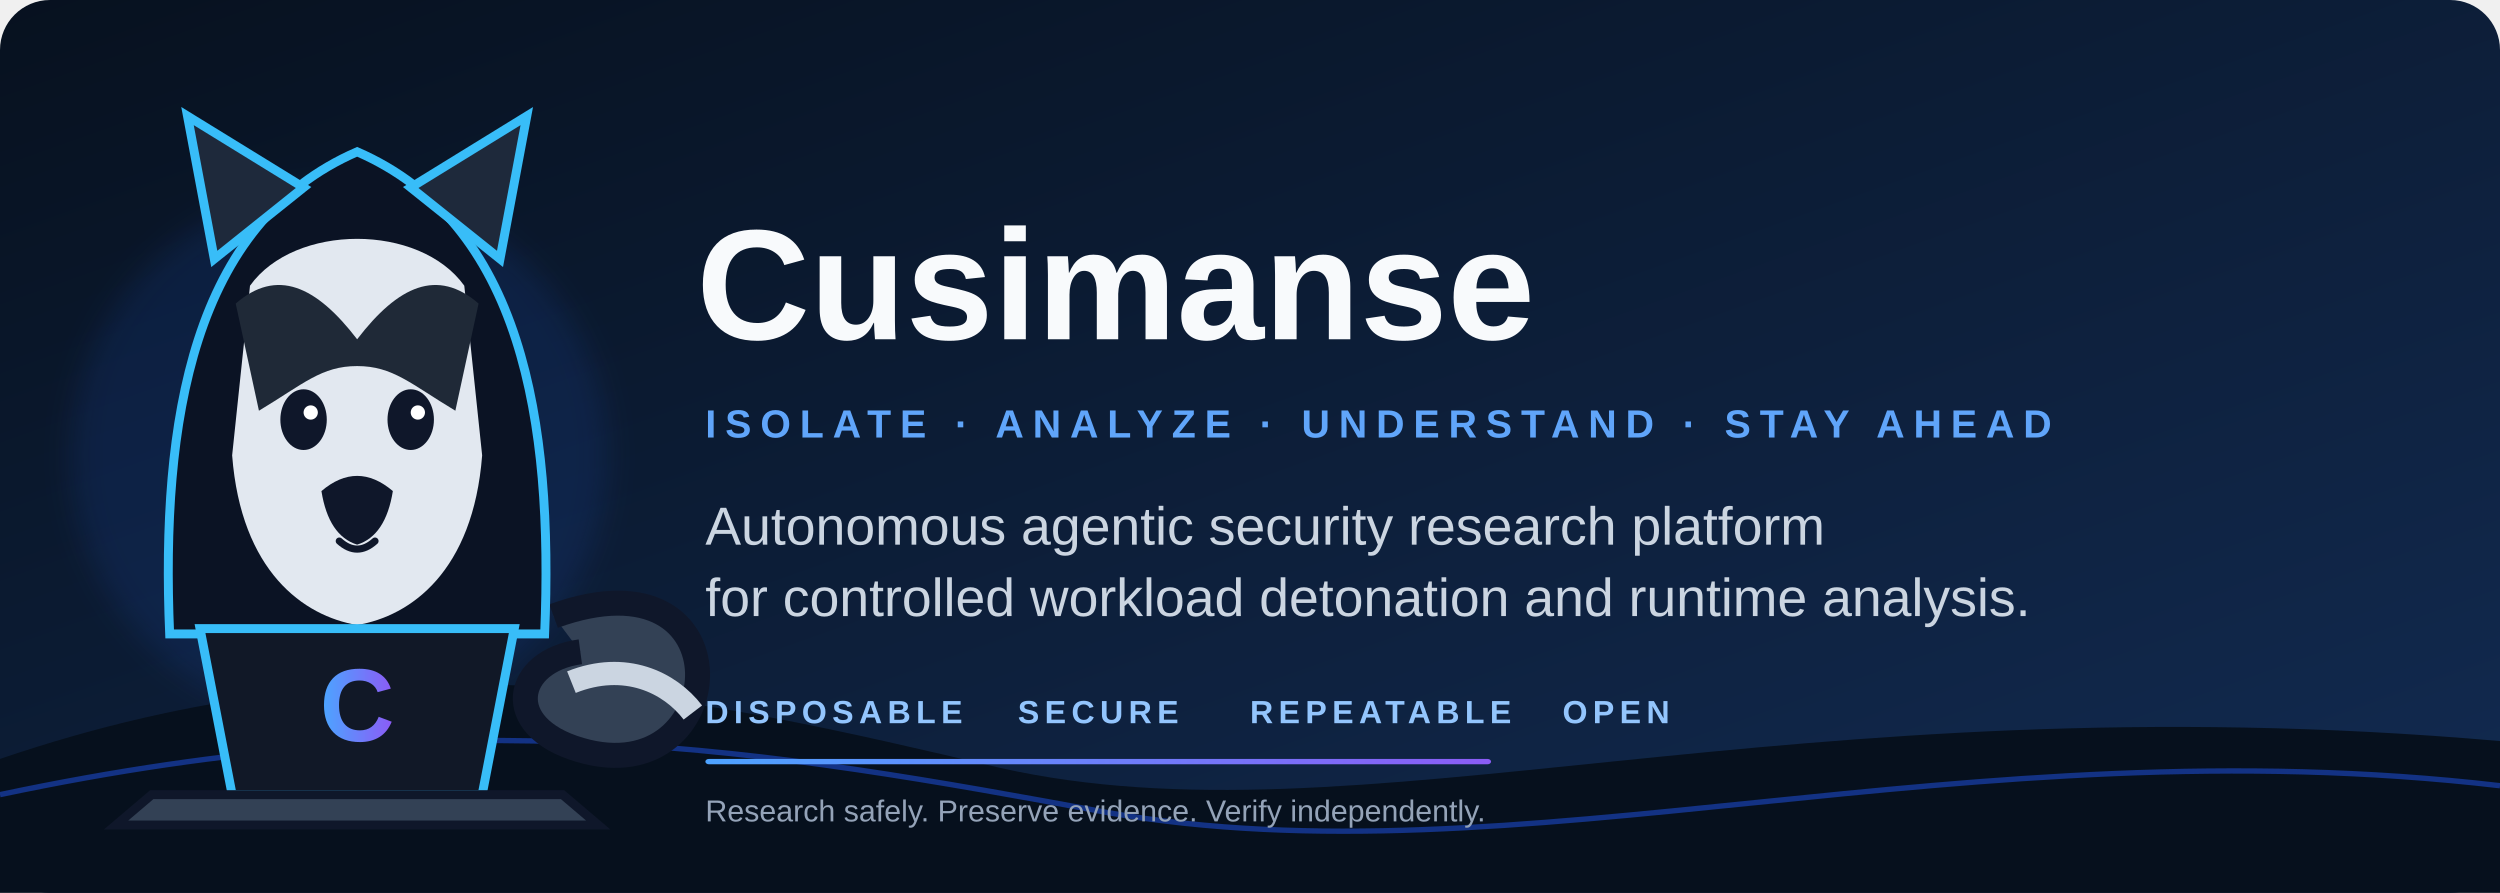
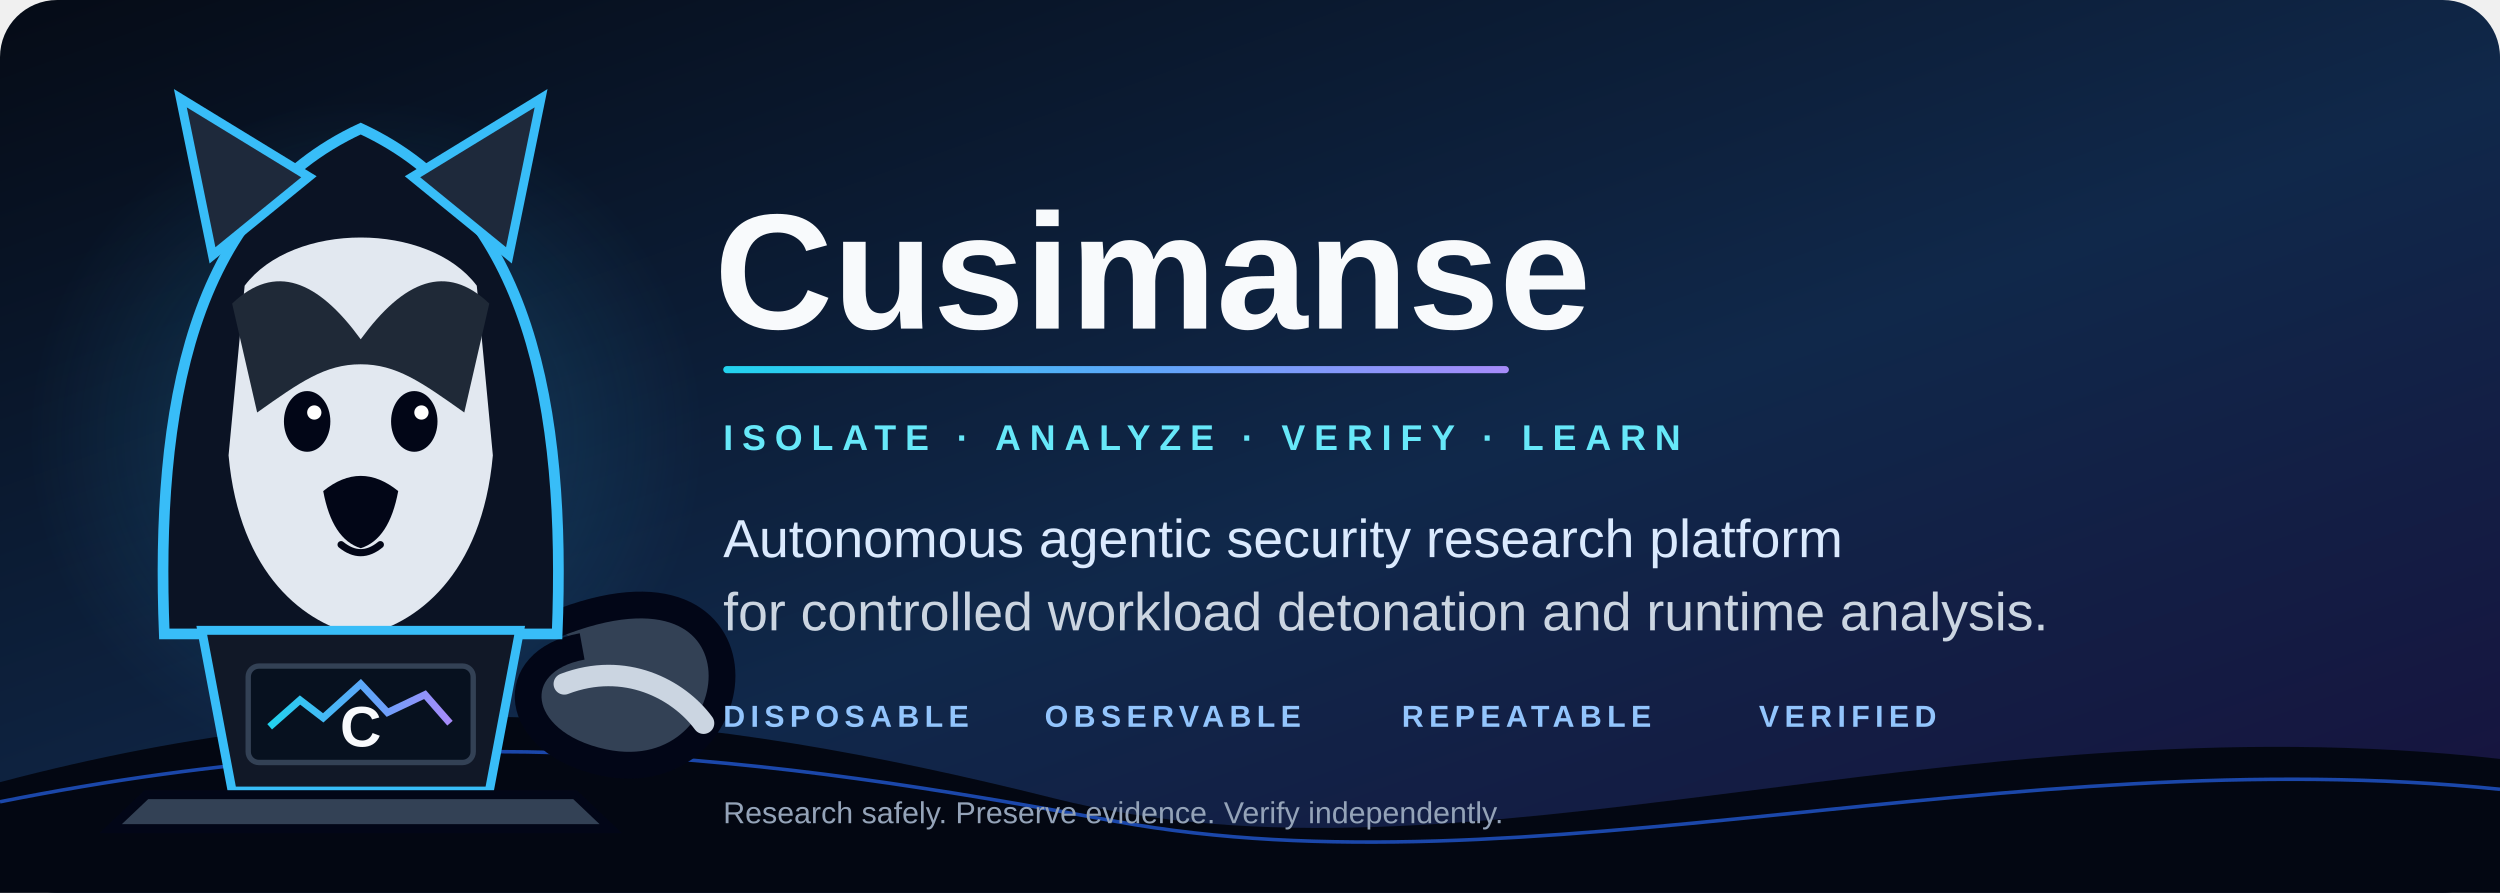
<svg xmlns="http://www.w3.org/2000/svg" width="1400" height="500" viewBox="0 0 1400 500" role="img" aria-labelledby="title desc">
  <defs>
    <linearGradient id="bg" x1="0" y1="0" x2="1" y2="1">
-       <stop offset="0" stop-color="#07111f" />
-       <stop offset="1" stop-color="#122b52" />
+       <stop stop-color="#050b16" />
+       <stop offset=".55" stop-color="#10284a" />
+       <stop offset="1" stop-color="#17113d" />
    </linearGradient>
-     <linearGradient id="glow" x1="0" y1="0" x2="1" y2="0">
-       <stop offset="0" stop-color="#4da3ff" />
-       <stop offset="1" stop-color="#8b5cf6" />
+     <linearGradient id="accent" x1="0" y1="0" x2="1" y2="0">
+       <stop stop-color="#22d3ee" />
+       <stop offset=".55" stop-color="#60a5fa" />
+       <stop offset="1" stop-color="#a78bfa" />
    </linearGradient>
-     <filter id="shadow">
-       <feGaussianBlur stdDeviation="8" />
-     </filter>
+     <radialGradient id="halo">
+       <stop stop-color="#38bdf8" stop-opacity=".22" />
+       <stop offset="1" stop-color="#38bdf8" stop-opacity="0" />
+     </radialGradient>
  </defs>
-   <rect width="1400" height="500" rx="28" fill="url(#bg)" />
-   <circle cx="190" cy="255" r="150" fill="#2563eb" opacity=".12" filter="url(#shadow)" />
-   <path d="M0 425 C220 350 390 390 560 430 C760 475 1000 380 1400 415 V500 H0Z" fill="#06101d" />
-   <path d="M0 445 C260 390 430 420 620 455 C850 495 1100 405 1400 440" fill="none" stroke="#1d4ed8" stroke-width="3" opacity=".55" />
-   <path d="M310 345 C420 305 410 445 325 420 C280 407 288 370 325 365" fill="#334155" stroke="#0f172a" stroke-width="14" />
-   <path d="M320 382 C350 370 375 382 388 399" fill="none" stroke="#cbd5e1" stroke-width="13" />
-   <path d="M95 355 C90 235 108 125 200 85 C292 125 310 235 305 355 Z" fill="#0b1324" stroke="#38bdf8" stroke-width="5" />
-   <path d="M120 145 L105 65 L170 105 Z" fill="#1e293b" stroke="#38bdf8" stroke-width="5" />
-   <path d="M230 105 L295 65 L280 145 Z" fill="#1e293b" stroke="#38bdf8" stroke-width="5" />
-   <path d="M140 160 C165 125 235 125 260 160 L270 255 C265 320 230 345 200 350 C170 345 135 320 130 255Z" fill="#e2e8f0" />
-   <path d="M132 170 C155 150 177 160 200 190 C223 160 245 150 268 170 L255 230 C230 215 220 205 200 205 C180 205 170 215 145 230Z" fill="#1f2937" />
-   <ellipse cx="170" cy="235" rx="13" ry="17" fill="#0f172a" />
-   <ellipse cx="230" cy="235" rx="13" ry="17" fill="#0f172a" />
-   <circle cx="174" cy="231" r="4" fill="#fff" />
-   <circle cx="234" cy="231" r="4" fill="#fff" />
-   <path d="M180 275 Q200 258 220 275 Q216 300 200 305 Q184 300 180 275Z" fill="#0f172a" />
-   <path d="M190 303 Q200 312 210 303" fill="none" stroke="#0f172a" stroke-width="4" stroke-linecap="round" />
-   <path d="M112 352 L288 352 L270 445 L130 445Z" fill="#111827" stroke="#38bdf8" stroke-width="5" />
-   <path d="M85 445 H315 L335 462 H65Z" fill="#334155" stroke="#0f172a" stroke-width="5" />
-   <text x="200" y="415" text-anchor="middle" font-family="Arial, sans-serif" font-size="58" font-weight="800" fill="url(#glow)">C</text>
-   <text x="390" y="190" font-family="Arial, Helvetica, sans-serif" font-size="88" font-weight="800" fill="#f8fafc">Cusimanse</text>
-   <text x="395" y="245" font-family="Arial, Helvetica, sans-serif" font-size="22" font-weight="700" letter-spacing="5" fill="#60a5fa">ISOLATE · ANALYZE · UNDERSTAND · STAY AHEAD</text>
-   <text x="395" y="305" font-family="Arial, Helvetica, sans-serif" font-size="30" fill="#cbd5e1">Autonomous agentic security research platform</text>
-   <text x="395" y="345" font-family="Arial, Helvetica, sans-serif" font-size="30" fill="#cbd5e1">for controlled workload detonation and runtime analysis.</text>
-   <g font-family="Arial, Helvetica, sans-serif" font-size="18" font-weight="700" letter-spacing="3" fill="#93c5fd">
-     <text x="395" y="405">DISPOSABLE</text>
-     <text x="570" y="405">SECURE</text>
-     <text x="700" y="405">REPEATABLE</text>
-     <text x="875" y="405">OPEN</text>
+   <rect width="1400" height="500" rx="32" fill="url(#bg)" />
+   <circle cx="205" cy="245" r="190" fill="url(#halo)" />
+   <path d="M0 438 C220 380 390 397 590 447 C820 505 1090 390 1400 425 V500 H0Z" fill="#030712" />
+   <path d="M0 449 C250 399 430 424 625 460 C855 502 1125 414 1400 442" fill="none" stroke="#2563eb" stroke-width="2" opacity=".7" />
+   <path d="M310 350 C438 298 424 445 338 427 C286 416 282 370 326 362" fill="#334155" stroke="#020617" stroke-width="15" />
+   <path d="M316 383 C350 370 380 386 394 405" fill="none" stroke="#cbd5e1" stroke-width="12" stroke-linecap="round" />
+   <path d="M92 355 C87 228 107 116 202 72 C297 116 317 228 312 355Z" fill="#0b1324" stroke="#38bdf8" stroke-width="6" />
+   <path d="M119 143 L101 55 L173 99Z" fill="#1e293b" stroke="#38bdf8" stroke-width="5" />
+   <path d="M231 99 L303 55 L285 143Z" fill="#1e293b" stroke="#38bdf8" stroke-width="5" />
+   <path d="M137 160 C164 124 240 124 267 160 L276 255 C270 322 233 350 202 356 C171 350 134 322 128 255Z" fill="#e2e8f0" />
+   <path d="M130 170 C154 147 178 157 202 190 C226 157 250 147 274 170 L260 231 C236 214 222 204 202 204 C182 204 168 214 144 231Z" fill="#1f2937" />
+   <ellipse cx="172" cy="236" rx="13" ry="17" fill="#020617" />
+   <ellipse cx="232" cy="236" rx="13" ry="17" fill="#020617" />
+   <circle cx="176" cy="231" r="4" fill="#fff" />
+   <circle cx="236" cy="231" r="4" fill="#fff" />
+   <path d="M181 275 Q202 258 223 275 Q218 302 202 307 Q186 302 181 275Z" fill="#020617" />
+   <path d="M191 305 Q202 314 213 305" fill="none" stroke="#020617" stroke-width="4" stroke-linecap="round" />
+   <path d="M113 353 H291 L274 443 H130Z" fill="#111827" stroke="#38bdf8" stroke-width="5" />
+   <rect x="139" y="373" width="126" height="54" rx="6" fill="#07111f" stroke="#334155" stroke-width="3" />
+   <path d="M151 407 L168 392 L181 402 L202 383 L217 399 L238 389 L252 405" fill="none" stroke="url(#accent)" stroke-width="4" />
+   <path d="M82 445 H322 L342 464 H62Z" fill="#334155" stroke="#020617" stroke-width="5" />
+   <text x="202" y="418" text-anchor="middle" font-family="Arial,sans-serif" font-size="32" font-weight="800" fill="#f8fafc">C</text>
+   <text x="400" y="184" font-family="Arial,Helvetica,sans-serif" font-size="92" font-weight="800" fill="#f8fafc">Cusimanse</text>
+   <rect x="405" y="205" width="440" height="4" rx="2" fill="url(#accent)" />
+   <text x="405" y="252" font-family="Arial,Helvetica,sans-serif" font-size="20" font-weight="700" letter-spacing="5" fill="#67e8f9">ISOLATE · ANALYZE · VERIFY · LEARN</text>
+   <text x="405" y="312" font-family="Arial,Helvetica,sans-serif" font-size="30" fill="#dbeafe">Autonomous agentic security research platform</text>
+   <text x="405" y="353" font-family="Arial,Helvetica,sans-serif" font-size="30" fill="#cbd5e1">for controlled workload detonation and runtime analysis.</text>
+   <g font-family="Arial,Helvetica,sans-serif" font-size="17" font-weight="700" letter-spacing="3" fill="#93c5fd">
+     <text x="405" y="407">DISPOSABLE</text>
+     <text x="585" y="407">OBSERVABLE</text>
+     <text x="785" y="407">REPEATABLE</text>
+     <text x="985" y="407">VERIFIED</text>
  </g>
-   <rect x="395" y="425" width="440" height="3" rx="2" fill="url(#glow)" />
-   <text x="395" y="460" font-family="Arial, Helvetica, sans-serif" font-size="17" fill="#94a3b8">Research safely. Preserve evidence. Verify independently.</text>
+   <text x="405" y="461" font-family="Arial,Helvetica,sans-serif" font-size="17" fill="#94a3b8">Research safely. Preserve evidence. Verify independently.</text>
</svg>
